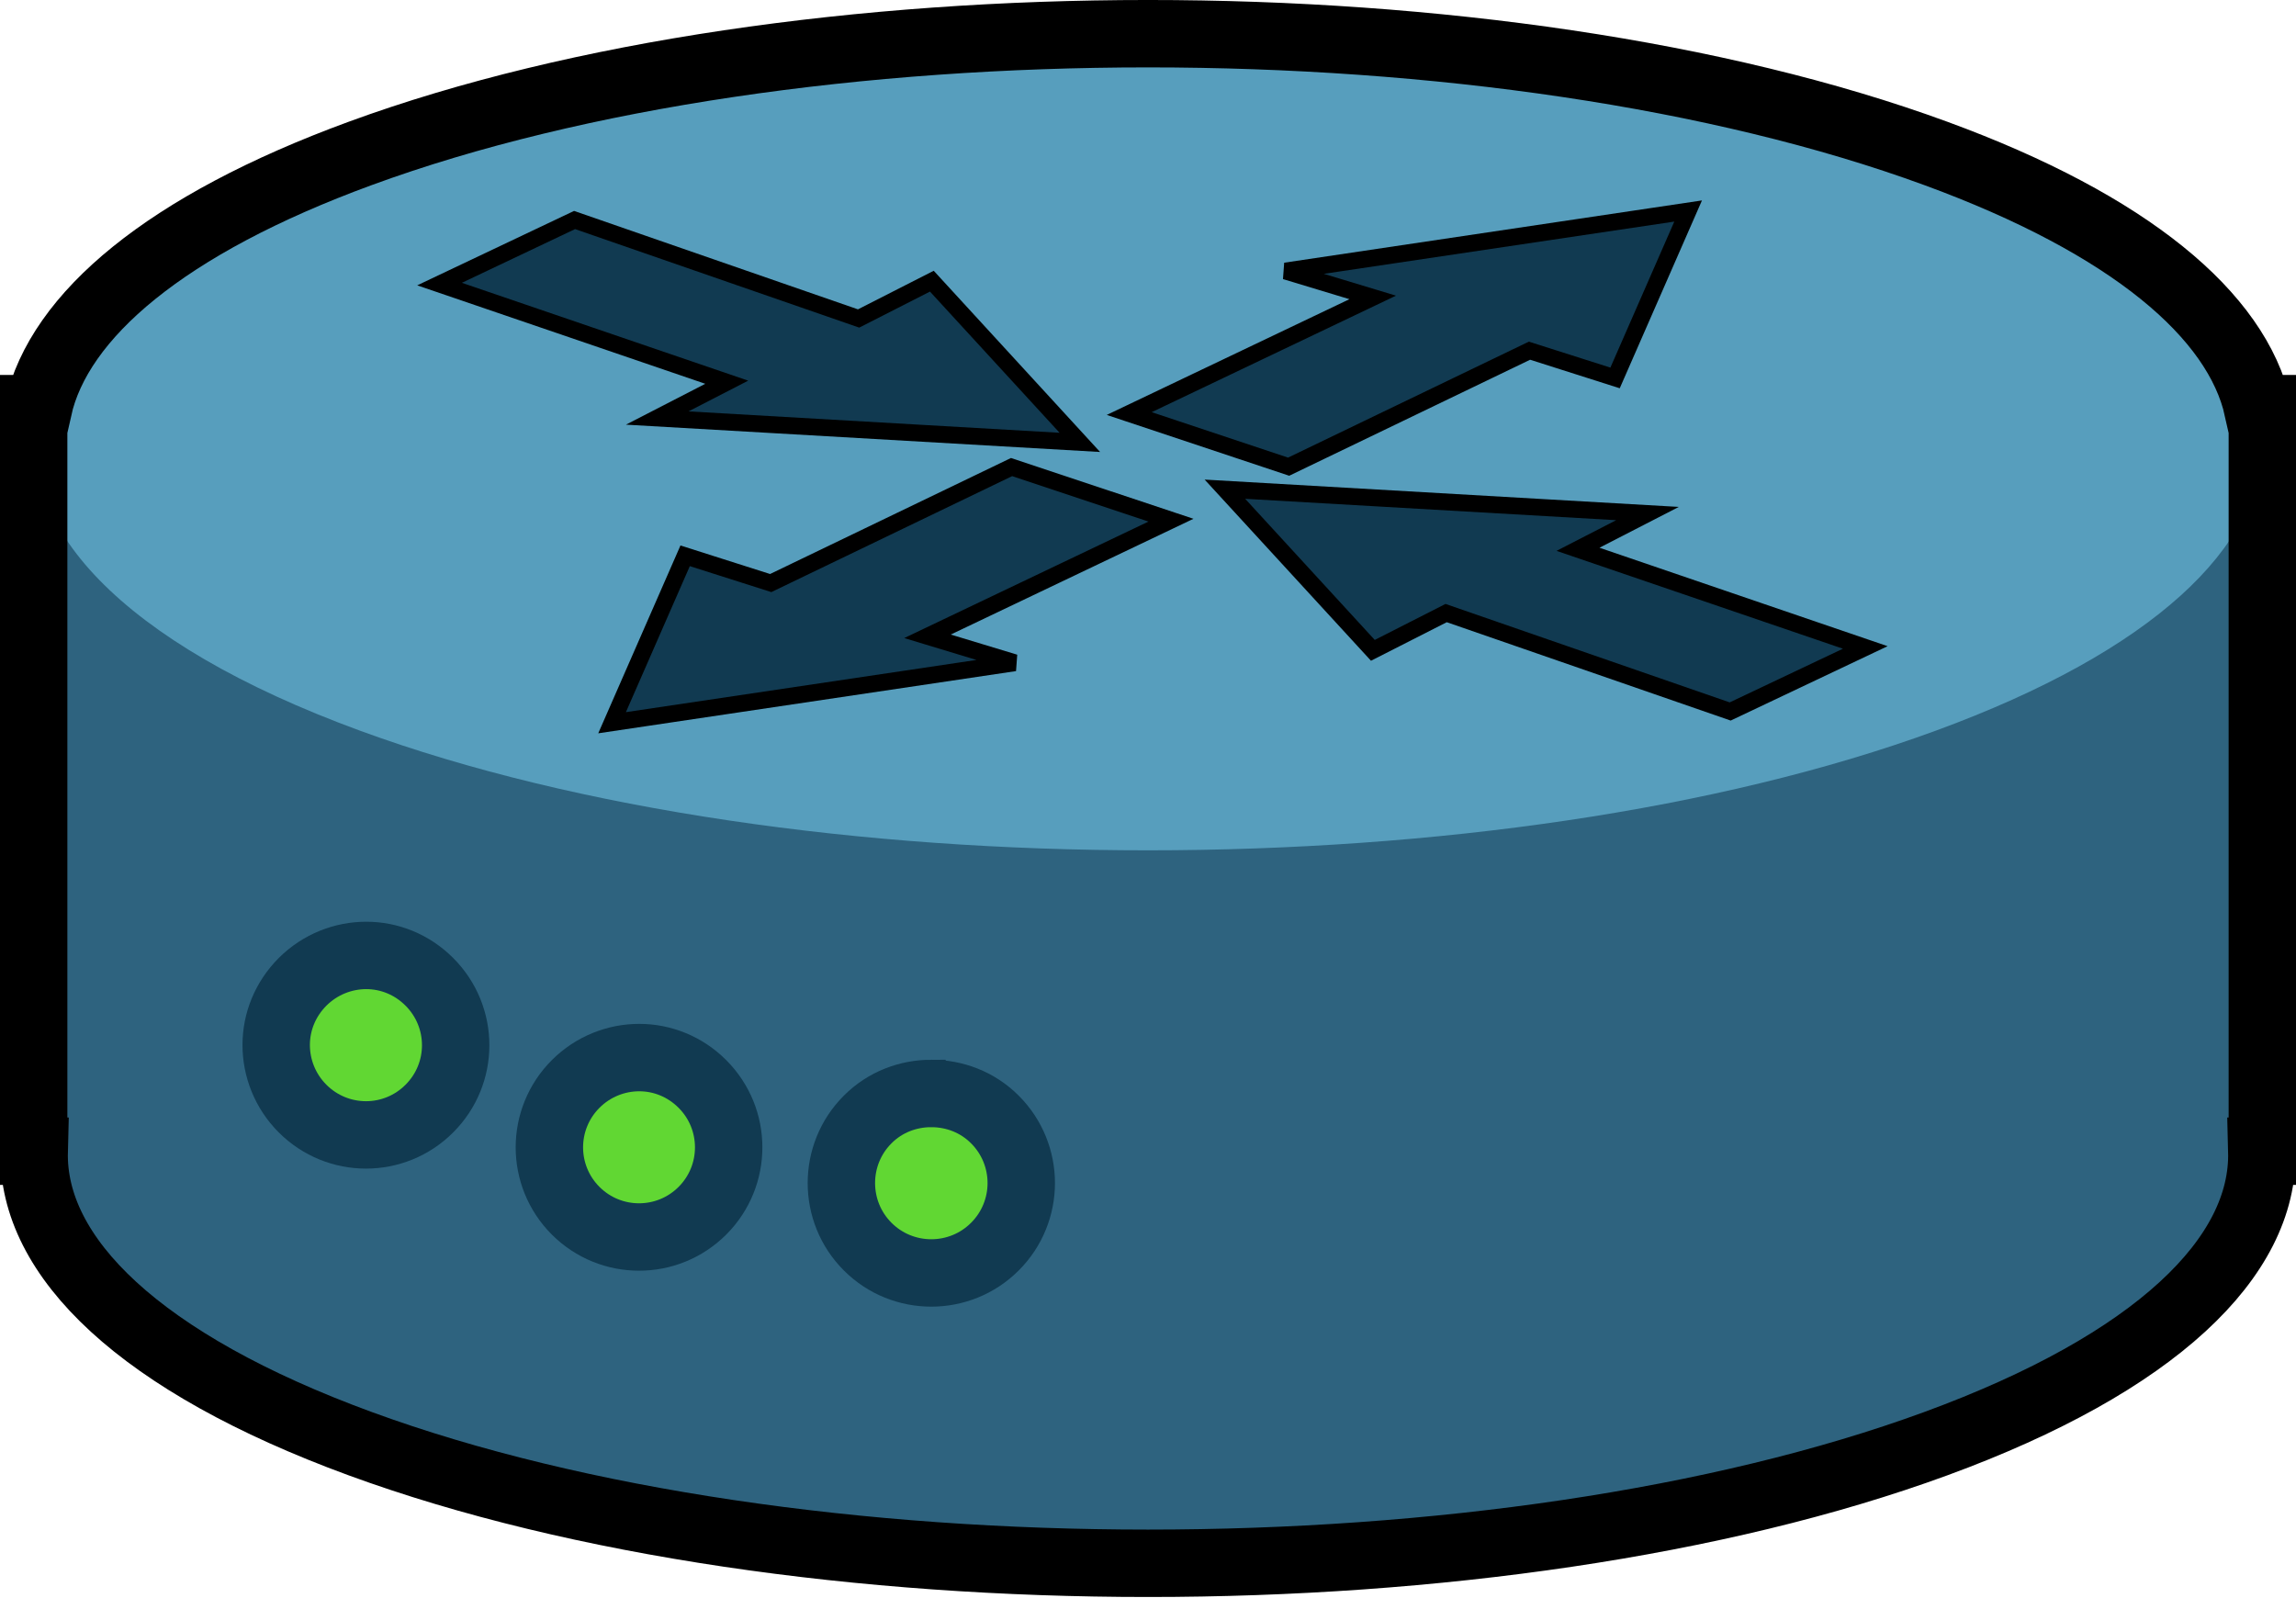
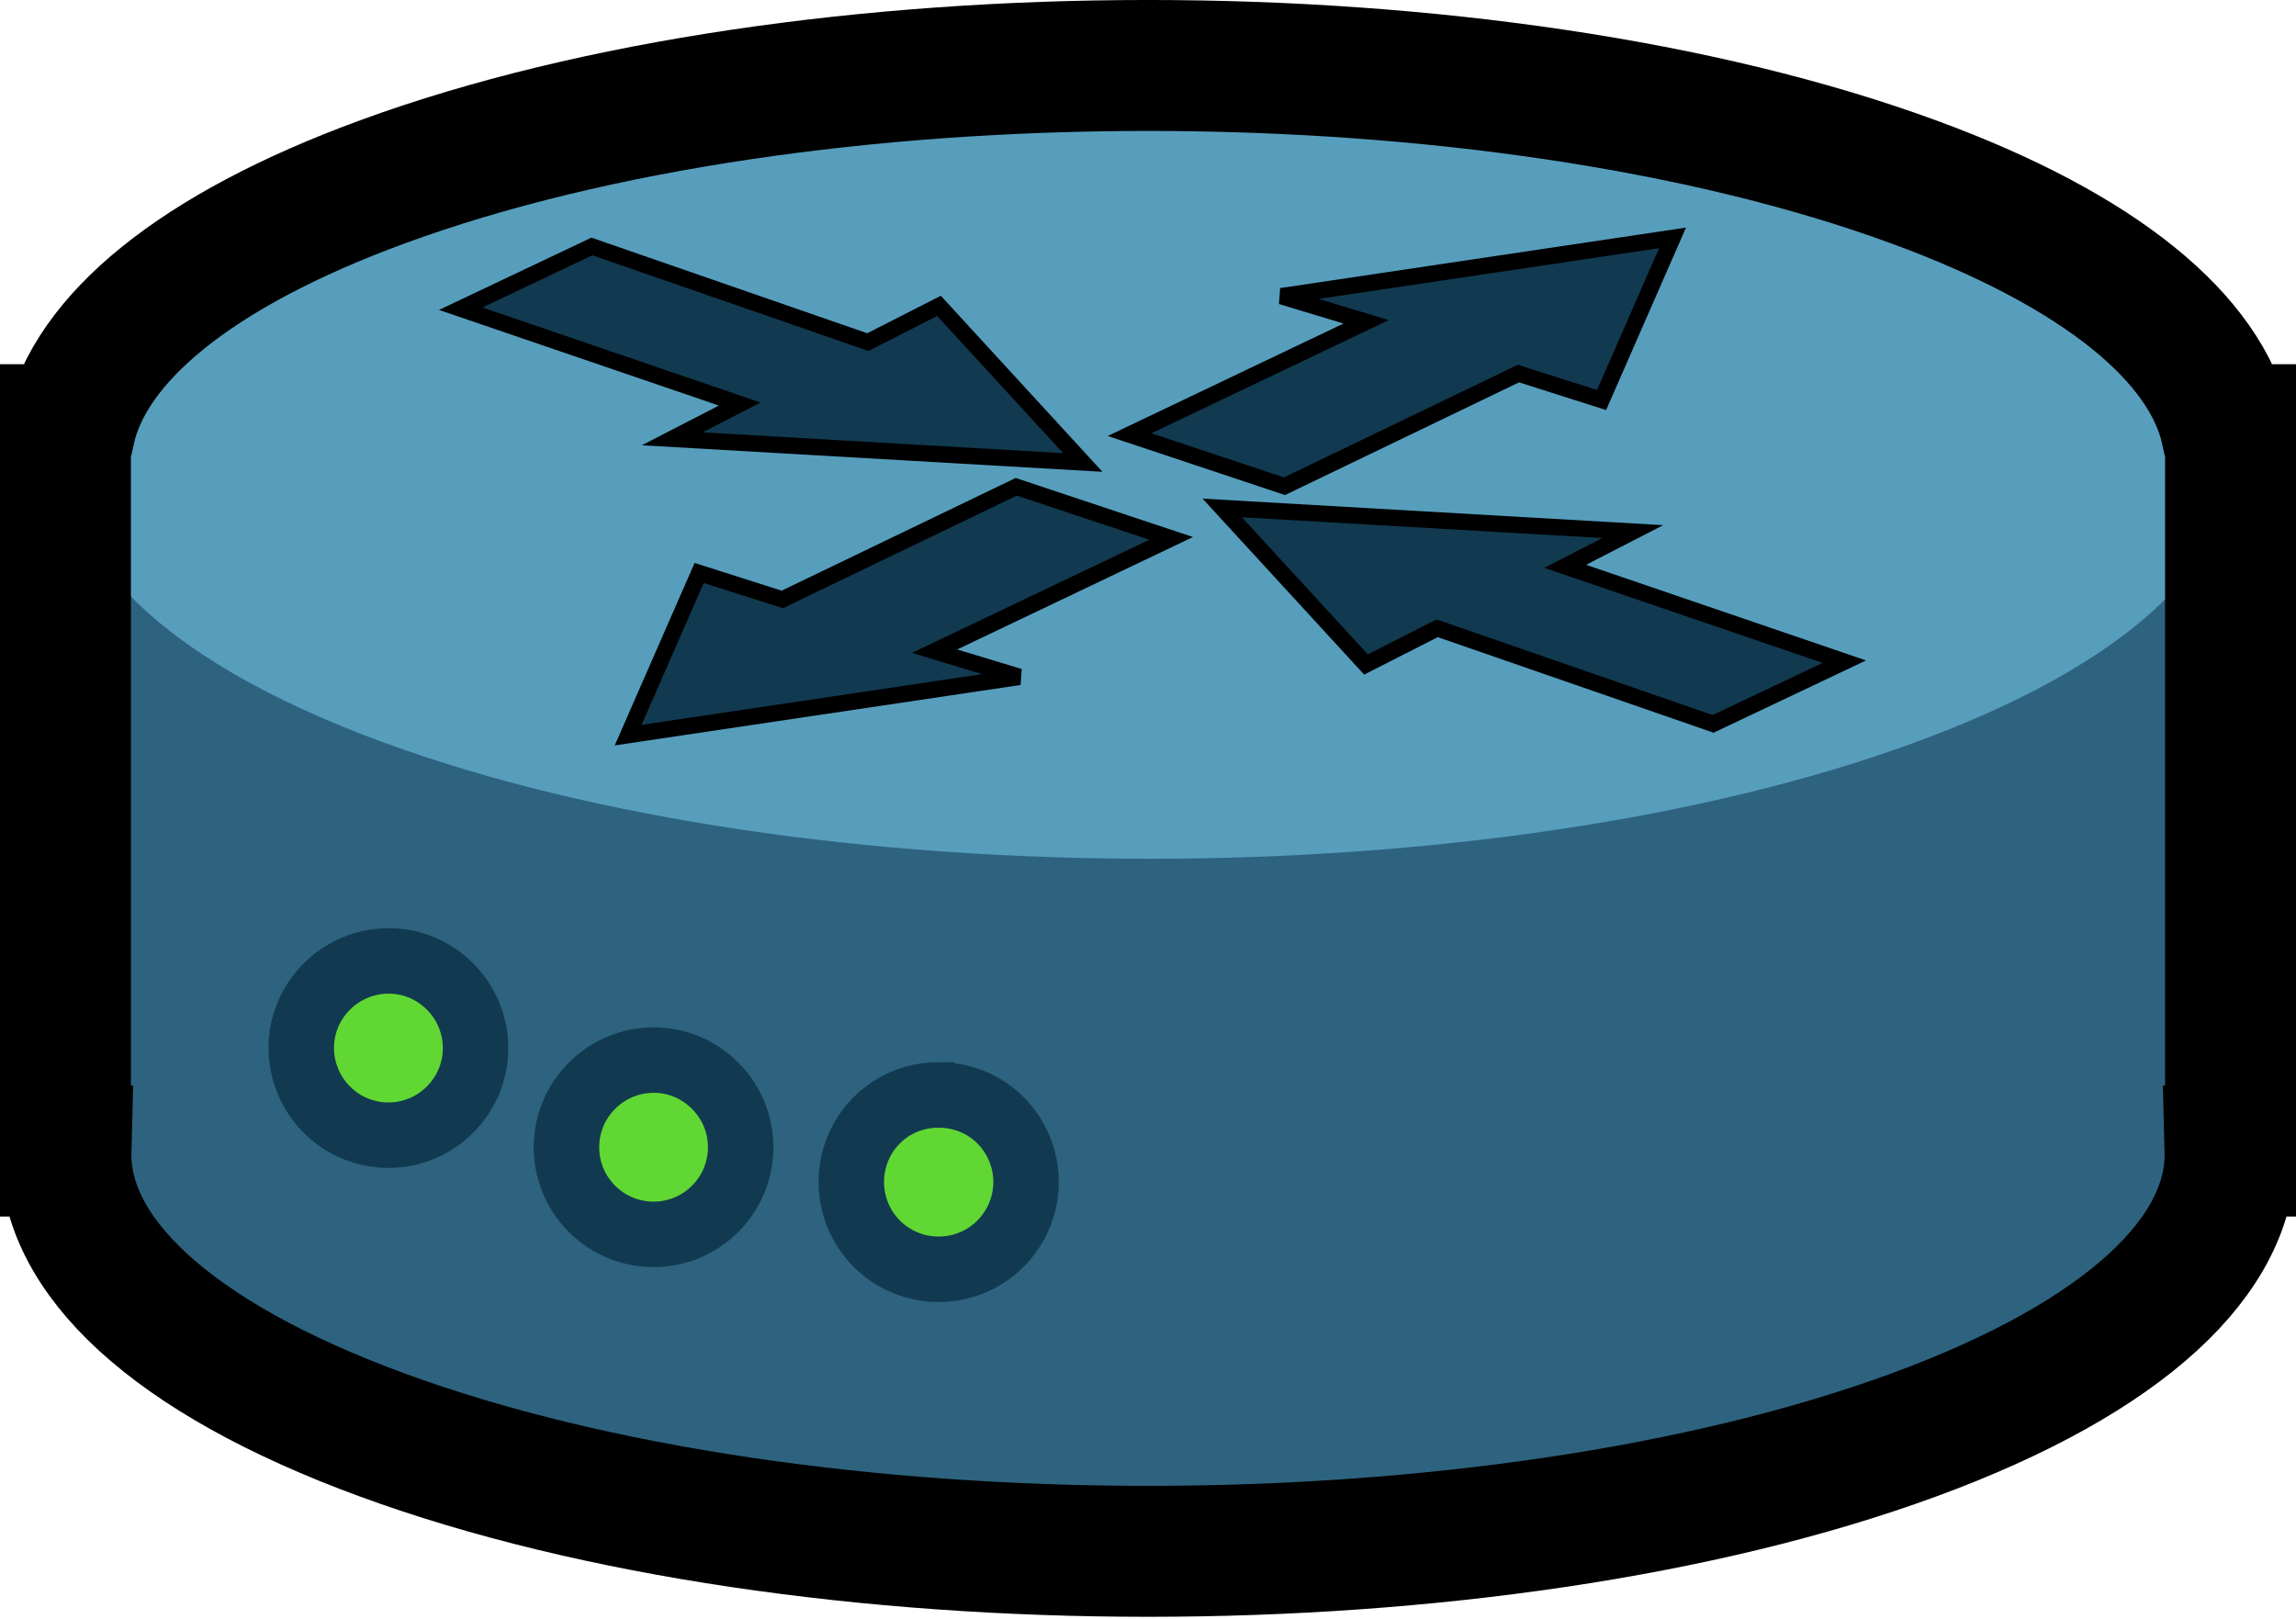
- <svg xmlns="http://www.w3.org/2000/svg" width="136.25pt" height="94.829pt" version="1.2" viewBox="0 0 136.25 94.829">
+ <svg xmlns="http://www.w3.org/2000/svg" width="140.25pt" height="98.887pt" version="1.2" viewBox="0 0 140.25 98.887">
  <defs>
-     <clipPath id="clip61">
-       <path d="m969.54 502.19h37.324v18.336h-37.324z" />
+     <clipPath id="clip203">
+       <path d="m1194.9 502.71h37.324v18.336h-37.324z" />
    </clipPath>
-     <clipPath id="clip62">
-       <path d="m977 520h39v14h-39z" />
+     <clipPath id="clip204">
+       <path d="m1202 520h39v15h-39z" />
    </clipPath>
-     <clipPath id="clip63">
-       <path d="m1015.7 513.56-40.543 5.328 2.641 20.078 40.543-5.328z" />
+     <clipPath id="clip205">
+       <path d="m1241.1 514.08-40.543 5.328 2.641 20.078 40.543-5.328z" />
    </clipPath>
-     <clipPath id="clip64">
-       <path d="m975 514h44v25h-44z" />
+     <clipPath id="clip206">
+       <path d="m1200 515h44v25h-44z" />
    </clipPath>
-     <clipPath id="clip65">
-       <path d="m1015.7 513.56-40.543 5.328 2.641 20.078 40.543-5.328z" />
+     <clipPath id="clip207">
+       <path d="m1241.1 514.08-40.543 5.328 2.641 20.078 40.543-5.328z" />
    </clipPath>
-     <clipPath id="clip66">
-       <path d="m939.38 517.48h37.324v18.336h-37.324z" />
+     <clipPath id="clip208">
+       <path d="m1164.7 518h37.324v18.336h-37.324z" />
    </clipPath>
-     <clipPath id="clip67">
-       <path d="m930 504h39v14h-39z" />
+     <clipPath id="clip209">
+       <path d="m1156 504h39v15h-39z" />
    </clipPath>
-     <clipPath id="clip68">
-       <path d="m930.73 524.3 40.543-5.328-2.641-20.078-40.539 5.328z" />
+     <clipPath id="clip210">
+       <path d="m1156.1 524.82 40.543-5.328-2.637-20.078-40.543 5.328z" />
    </clipPath>
-     <clipPath id="clip69">
-       <path d="m928 498h44v26h-44z" />
+     <clipPath id="clip211">
+       <path d="m1153 499h44v25h-44z" />
    </clipPath>
-     <clipPath id="clip70">
-       <path d="m930.73 524.3 40.543-5.328-2.641-20.078-40.539 5.328z" />
+     <clipPath id="clip212">
+       <path d="m1156.1 524.82 40.543-5.328-2.637-20.078-40.543 5.328z" />
    </clipPath>
-     <clipPath id="clip71">
-       <path d="m903.85 490.29h138.29v96.77h-138.29z" />
+     <clipPath id="clip213">
+       <path d="m1127.2 488.81h142.39v100.77h-142.39z" />
    </clipPath>
-     <clipPath id="clip72">
-       <path d="m918.26 544.99h16.652v16.652h-16.652z" />
+     <clipPath id="clip214">
+       <path d="m1143.6 545.52h16.648v16.648h-16.648z" />
    </clipPath>
-     <clipPath id="clip73">
-       <path d="m934.47 551.05h16.641v16.648h-16.641z" />
+     <clipPath id="clip215">
+       <path d="m1159.8 551.57h16.641v16.648h-16.641z" />
    </clipPath>
-     <clipPath id="clip74">
-       <path d="m951.8 553.18h16.672v16.652h-16.672z" />
+     <clipPath id="clip216">
+       <path d="m1177.2 553.7h16.676v16.652h-16.676z" />
    </clipPath>
  </defs>
-   <g transform="translate(-904.87 -491.29)">
+   <g transform="translate(-1128.2 -489.81)">
    <g>
-       <path d="m973 493.29c-16.922 0-33.844 2.371-46.754 7.106-11.527 4.223-17.871 9.621-19.105 15.145h-0.27v44.066h0.031c-0.16 6.277 6.273 12.566 19.344 17.355 25.82 9.465 67.684 9.465 93.504 0 13.07-4.789 19.504-11.078 19.344-17.355h0.031v-44.066h-0.27c-1.234-5.523-7.574-10.922-19.106-15.145-12.91-4.734-29.828-7.106-46.75-7.106zm0 9.801c12.695 0 25.387 1.262 35.074 3.785 19.375 5.047 19.375 13.234 0 18.281-19.375 5.043-50.777 5.043-70.152 0-19.375-5.047-19.375-13.234 0-18.281 9.688-2.523 22.379-3.785 35.078-3.785z" fill="#2e637f" />
-       <path d="m972.99 493.29c-10.578 0-21.152 0.922-30.75 2.773-3.836 0.738-7.519 1.629-10.98 2.664-1.734 0.52-3.41 1.074-5.023 1.668-0.812 0.297-1.535 0.621-2.305 0.922-0.648 0.258-1.332 0.52-1.941 0.789-0.574 0.254-1.082 0.523-1.621 0.789-0.723 0.348-1.457 0.684-2.121 1.043-0.633 0.344-1.207 0.711-1.785 1.062-0.461 0.277-0.941 0.559-1.375 0.848-0.57 0.379-1.09 0.777-1.602 1.164-0.34 0.258-0.691 0.52-1.012 0.789-0.539 0.449-1.039 0.898-1.5 1.363-0.176 0.18-0.352 0.371-0.527 0.559-0.477 0.52-0.922 1.031-1.301 1.562-0.102 0.145-0.199 0.301-0.301 0.453-0.363 0.551-0.711 1.105-0.969 1.664-0.051 0.113-0.086 0.234-0.137 0.352-0.25 0.598-0.477 1.188-0.609 1.785-1.52 6.844 4.82 13.879 19.105 19.113 25.82 9.465 67.684 9.465 93.504 0 12.914-4.731 19.375-10.926 19.375-17.129 0-0.66-0.113-1.328-0.258-1.984h-0.012c-0.148-0.664-0.375-1.324-0.672-1.984-0.012-0.023-0.019-0.051-0.031-0.074l-0.01-0.031c-0.258-0.562-0.605-1.113-0.973-1.668-0.121-0.18-0.234-0.367-0.363-0.543-0.348-0.484-0.754-0.953-1.188-1.426-0.219-0.242-0.441-0.48-0.672-0.711-0.441-0.441-0.93-0.867-1.445-1.301-0.293-0.246-0.609-0.504-0.918-0.742-0.555-0.43-1.133-0.844-1.758-1.258-0.351-0.234-0.742-0.469-1.117-0.695-0.648-0.402-1.305-0.809-2.023-1.199-0.551-0.297-1.172-0.574-1.758-0.863-0.664-0.324-1.285-0.656-1.992-0.969-0.035-0.016-0.07-0.031-0.105-0.043-0.438-0.195-0.938-0.371-1.402-0.562-0.879-0.355-1.734-0.727-2.68-1.074-1.613-0.594-3.289-1.148-5.019-1.668-3.461-1.035-7.145-1.926-10.984-2.664-9.594-1.852-20.172-2.773-30.746-2.773z" fill="#579ebd" />
-       <path d="m971.88 515.84 14.449-6.891-5.18-1.566 23.898-3.562-4.336 9.906-5.078-1.617-14.293 6.883z" fill="#113a51" />
+       <path d="m1198.4 493.81c-16.922 0-33.844 2.371-46.754 7.106-11.531 4.223-17.871 9.621-19.106 15.145h-0.27v44.066h0.031c-0.16 6.277 6.274 12.566 19.344 17.355 25.82 9.465 67.684 9.465 93.504 0 13.07-4.789 19.504-11.078 19.344-17.355h0.031v-44.066h-0.27c-1.234-5.523-7.574-10.922-19.106-15.145-12.91-4.734-29.828-7.106-46.75-7.106zm0 9.801c12.695 0 25.391 1.262 35.074 3.785 19.379 5.047 19.379 13.234 0 18.281-19.375 5.043-50.777 5.043-70.152 0-19.375-5.047-19.375-13.234 0-18.281 9.688-2.523 22.379-3.785 35.078-3.785z" fill="#2e637f" />
+       <path d="m1198.4 493.81c-10.578 0-21.152 0.922-30.75 2.773-3.836 0.738-7.52 1.629-10.98 2.664-1.734 0.52-3.41 1.074-5.023 1.668-0.812 0.297-1.535 0.621-2.305 0.922-0.648 0.258-1.332 0.52-1.941 0.789-0.574 0.254-1.082 0.527-1.621 0.789-0.723 0.348-1.453 0.684-2.121 1.043-0.633 0.344-1.207 0.711-1.785 1.062-0.461 0.277-0.941 0.559-1.375 0.848-0.57 0.379-1.09 0.777-1.601 1.164-0.34 0.258-0.691 0.52-1.012 0.789-0.539 0.449-1.039 0.898-1.5 1.363-0.176 0.18-0.352 0.371-0.523 0.559-0.48 0.52-0.926 1.031-1.305 1.562-0.102 0.145-0.199 0.301-0.297 0.453-0.367 0.551-0.715 1.105-0.973 1.664-0.051 0.113-0.086 0.234-0.133 0.352-0.254 0.598-0.477 1.188-0.609 1.785-1.523 6.844 4.816 13.879 19.102 19.113 25.824 9.465 67.684 9.465 93.508 0 12.91-4.731 19.371-10.926 19.371-17.129 0-0.66-0.113-1.328-0.258-1.984h-0.012c-0.148-0.664-0.375-1.324-0.672-1.984-0.012-0.023-0.02-0.051-0.031-0.074l-0.01-0.031c-0.258-0.562-0.606-1.113-0.973-1.668-0.121-0.18-0.234-0.367-0.359-0.543-0.348-0.484-0.758-0.953-1.191-1.426-0.219-0.242-0.441-0.48-0.672-0.711-0.441-0.441-0.93-0.867-1.445-1.301-0.293-0.246-0.609-0.504-0.918-0.742-0.555-0.43-1.129-0.844-1.758-1.258-0.352-0.234-0.742-0.469-1.117-0.695-0.648-0.402-1.305-0.809-2.023-1.199-0.551-0.297-1.172-0.574-1.758-0.863-0.664-0.324-1.285-0.656-1.992-0.969-0.035-0.016-0.07-0.031-0.105-0.043-0.438-0.195-0.934-0.371-1.402-0.562-0.879-0.355-1.73-0.727-2.676-1.074-1.617-0.594-3.293-1.148-5.024-1.668-3.461-1.035-7.144-1.926-10.984-2.664-9.594-1.852-20.172-2.773-30.746-2.773z" fill="#579ebd" />
+       <path d="m1197.2 516.36 14.449-6.891-5.18-1.566 23.898-3.562-4.336 9.906-5.078-1.617-14.289 6.883z" fill="#113a51" />
    </g>
    <g>
-       <g clip-path="url(#clip61)">
-         <path transform="translate(971.88 503.81)" d="m8.0625e-4 12.021 14.449-6.891-5.18-1.566 23.898-3.562-4.336 9.906-5.078-1.617-14.293 6.883z" fill="none" stroke="#000" />
+       <g clip-path="url(#clip203)">
+         <path transform="translate(1197.2 504.34)" d="m9.375e-5 12.021 14.449-6.891-5.18-1.566 23.898-3.562-4.336 9.906-5.078-1.617-14.293 6.883z" fill="none" stroke="#000" />
      </g>
-       <g clip-path="url(#clip62)">
-         <g clip-path="url(#clip63)">
-           <path d="m1015.5 529.71-17.047-5.824 4.125-2.121-25.078-1.445 8.781 9.562 4.348-2.211 16.855 5.84z" fill="#113a51" />
+       <g clip-path="url(#clip204)">
+         <g clip-path="url(#clip205)">
+           <path d="m1240.9 530.23-17.047-5.824 4.125-2.121-25.078-1.445 8.781 9.562 4.348-2.211 16.859 5.84z" fill="#113a51" />
        </g>
      </g>
-       <g clip-path="url(#clip64)">
-         <g clip-path="url(#clip65)">
-           <path transform="matrix(-.99148 .13029 .13029 .99148 1013.7 515.57)" d="m-0.001 14.263 16.143-7.996-4.366-1.566 24.676-4.7-7.46 10.625-4.599-1.626-15.951 7.986z" fill="none" stroke="#000" />
+       <g clip-path="url(#clip206)">
+         <g clip-path="url(#clip207)">
+           <path transform="matrix(-.99148 .13029 .13029 .99148 1239 516.09)" d="m-0.001 14.263 16.143-7.996-4.366-1.566 24.676-4.7-7.46 10.625-4.599-1.626-15.951 7.986z" fill="none" stroke="#000" />
        </g>
      </g>
    </g>
-     <path d="m974.36 522.17-14.449 6.891 5.18 1.57-23.898 3.559 4.336-9.906 5.078 1.617 14.293-6.883z" fill="#113a51" />
+     <path d="m1199.7 522.69-14.449 6.891 5.18 1.57-23.898 3.559 4.336-9.906 5.078 1.617 14.293-6.883z" fill="#113a51" />
    <g>
-       <g clip-path="url(#clip66)">
-         <path transform="rotate(180 487.18 267.09)" d="m0.001 12.021 14.449-6.891-5.18-1.57 23.898-3.559-4.336 9.906-5.078-1.617-14.293 6.883z" fill="none" stroke="#000" />
+       <g clip-path="url(#clip208)">
+         <path transform="rotate(180 599.87 267.36)" d="m0.002 12.021 14.449-6.891-5.18-1.57 23.898-3.559-4.336 9.906-5.078-1.617-14.293 6.883z" fill="none" stroke="#000" />
      </g>
-       <g clip-path="url(#clip67)">
-         <g clip-path="url(#clip68)">
-           <path d="m930.95 508.15 17.043 5.824-4.125 2.125 25.078 1.445-8.781-9.566-4.348 2.215-16.855-5.844z" fill="#113a51" />
+       <g clip-path="url(#clip209)">
+         <g clip-path="url(#clip210)">
+           <path d="m1156.3 508.67 17.043 5.824-4.125 2.125 25.078 1.445-8.781-9.566-4.348 2.215-16.856-5.844z" fill="#113a51" />
        </g>
      </g>
-       <g clip-path="url(#clip69)">
-         <g clip-path="url(#clip70)">
-           <path transform="matrix(.99148 -.13029 -.13029 -.99148 932.81 522.29)" d="m0.002 14.263 16.139-7.995-4.367-1.569 24.676-4.7-7.46 10.629-4.599-1.629-15.95 7.99z" fill="none" stroke="#000" />
+       <g clip-path="url(#clip211)">
+         <g clip-path="url(#clip212)">
+           <path transform="matrix(.99148 -.13029 -.13029 -.99148 1158.2 522.81)" d="m0.002 14.263 16.139-7.995-4.367-1.569 24.676-4.7-7.46 10.629-4.599-1.629-15.95 7.99z" fill="none" stroke="#000" />
        </g>
      </g>
-       <g clip-path="url(#clip71)">
-         <path transform="translate(906.87 493.29)" d="m66.127-7.4375e-4c-16.922 0-33.844 2.371-46.754 7.106-11.527 4.223-17.871 9.621-19.105 15.145h-0.27v44.066h0.031c-0.16 6.277 6.273 12.566 19.344 17.355 25.82 9.465 67.684 9.465 93.504 0 13.07-4.789 19.504-11.078 19.344-17.355h0.031v-44.066h-0.27c-1.234-5.523-7.574-10.922-19.105-15.145-12.91-4.734-29.828-7.106-46.75-7.106z" fill="none" stroke="#000" stroke-width="4" />
+       <g clip-path="url(#clip213)">
+         <path transform="translate(1132.2 493.81)" d="m66.127-8.0625e-4c-16.922 0-33.844 2.371-46.754 7.106-11.527 4.223-17.871 9.621-19.105 15.145h-0.27v44.066h0.031c-0.16 6.277 6.273 12.566 19.344 17.355 25.82 9.465 67.684 9.465 93.504 0 13.07-4.789 19.504-11.078 19.344-17.355h0.031v-44.066h-0.27c-1.234-5.523-7.574-10.922-19.105-15.145-12.91-4.734-29.828-7.106-46.75-7.106z" fill="none" stroke="#000" stroke-width="8" />
      </g>
    </g>
-     <path d="m926.6 547.99c-1.363 0-2.734 0.527-3.777 1.566-1.039 1.043-1.566 2.387-1.566 3.75s0.527 2.734 1.566 3.773c2.082 2.082 5.445 2.082 7.523 0 2.082-2.078 2.082-5.441 0-7.523-1.039-1.039-2.383-1.566-3.746-1.566z" fill="#61d733" />
-     <g clip-path="url(#clip72)">
-       <path transform="translate(921.26 547.99)" d="m5.343-0.002c-1.363 0-2.734 0.527-3.777 1.566-1.039 1.043-1.566 2.387-1.566 3.75 0 1.363 0.527 2.734 1.566 3.773 2.082 2.082 5.445 2.082 7.523 0 2.082-2.078 2.082-5.441 0-7.523-1.039-1.039-2.383-1.566-3.746-1.566z" fill="none" stroke="#113a51" stroke-width="4" />
+     <path d="m1152 548.52c-1.363 0-2.734 0.523-3.777 1.562-1.039 1.043-1.562 2.387-1.562 3.75 0 1.363 0.523 2.734 1.562 3.773 2.082 2.082 5.445 2.082 7.523 0 2.082-2.078 2.082-5.441 0-7.523-1.039-1.039-2.383-1.562-3.746-1.562z" fill="#61d733" />
+     <g clip-path="url(#clip214)">
+       <path transform="translate(1146.6 548.51)" d="m5.342 0.002c-1.363 0-2.734 0.523-3.777 1.562-1.039 1.043-1.562 2.387-1.562 3.75s0.523 2.734 1.562 3.773c2.082 2.082 5.445 2.082 7.523 0 2.082-2.078 2.082-5.441 0-7.523-1.039-1.039-2.383-1.562-3.746-1.562z" fill="none" stroke="#113a51" stroke-width="4" />
    </g>
-     <path d="m942.8 554.05c-1.363 0-2.734 0.527-3.773 1.566-2.078 2.082-2.078 5.441 0 7.523 2.082 2.078 5.441 2.078 7.523 0 2.078-2.082 2.078-5.441 0-7.523-1.039-1.039-2.387-1.566-3.75-1.566z" fill="#61d733" />
-     <g clip-path="url(#clip73)">
-       <path transform="translate(937.47 554.05)" d="m5.333-2.25e-4c-1.363 0-2.734 0.527-3.773 1.566-2.078 2.082-2.078 5.441 0 7.523 2.082 2.078 5.441 2.078 7.523 0 2.078-2.082 2.078-5.441 0-7.523-1.039-1.039-2.387-1.566-3.75-1.566z" fill="none" stroke="#113a51" stroke-width="4" />
+     <path d="m1168.2 554.57c-1.363 0-2.734 0.527-3.773 1.566-2.078 2.082-2.078 5.445 0 7.523 2.082 2.082 5.445 2.082 7.524 0 2.078-2.078 2.078-5.441 0-7.523-1.039-1.039-2.387-1.566-3.75-1.566z" fill="#61d733" />
+     <g clip-path="url(#clip215)">
+       <path transform="translate(1162.8 554.57)" d="m5.333-2.875e-4c-1.363 0-2.734 0.527-3.773 1.566-2.078 2.082-2.078 5.441 0 7.523 2.082 2.078 5.445 2.078 7.523 0 2.082-2.082 2.082-5.441 0-7.523-1.039-1.039-2.387-1.566-3.75-1.566z" fill="none" stroke="#113a51" stroke-width="4" />
    </g>
-     <path d="m960.13 556.18c-1.363 0-2.734 0.5-3.773 1.543-2.082 2.078-2.082 5.469 0 7.547 2.078 2.082 5.469 2.082 7.547 0 1.043-1.039 1.566-2.41 1.566-3.773s-0.523-2.734-1.566-3.773c-1.039-1.043-2.41-1.543-3.773-1.543z" fill="#61d733" />
-     <g clip-path="url(#clip74)">
-       <path transform="translate(954.8 556.18)" d="m5.334-0.001c-1.363 0-2.734 0.5-3.773 1.543-2.082 2.078-2.082 5.469 0 7.547 2.078 2.082 5.469 2.082 7.547 0 1.043-1.039 1.566-2.41 1.566-3.773 0-1.363-0.523-2.734-1.566-3.773-1.039-1.043-2.41-1.543-3.773-1.543z" fill="none" stroke="#113a51" stroke-width="4" />
+     <path d="m1185.5 556.7c-1.363 0-2.734 0.5-3.773 1.543-2.078 2.078-2.078 5.469 0 7.547 2.082 2.082 5.469 2.082 7.551 0 1.039-1.039 1.567-2.41 1.567-3.773 0-1.363-0.527-2.734-1.567-3.773-1.043-1.043-2.414-1.543-3.777-1.543z" fill="#61d733" />
+     <g clip-path="url(#clip216)">
+       <path transform="translate(1180.2 556.7)" d="m5.333-0.001c-1.363 0-2.734 0.5-3.773 1.543-2.078 2.078-2.078 5.469 0 7.547 2.082 2.082 5.469 2.082 7.551 0 1.039-1.039 1.566-2.41 1.566-3.773s-0.527-2.734-1.566-3.773c-1.043-1.043-2.414-1.543-3.777-1.543z" fill="none" stroke="#113a51" stroke-width="4" />
    </g>
  </g>
</svg>
